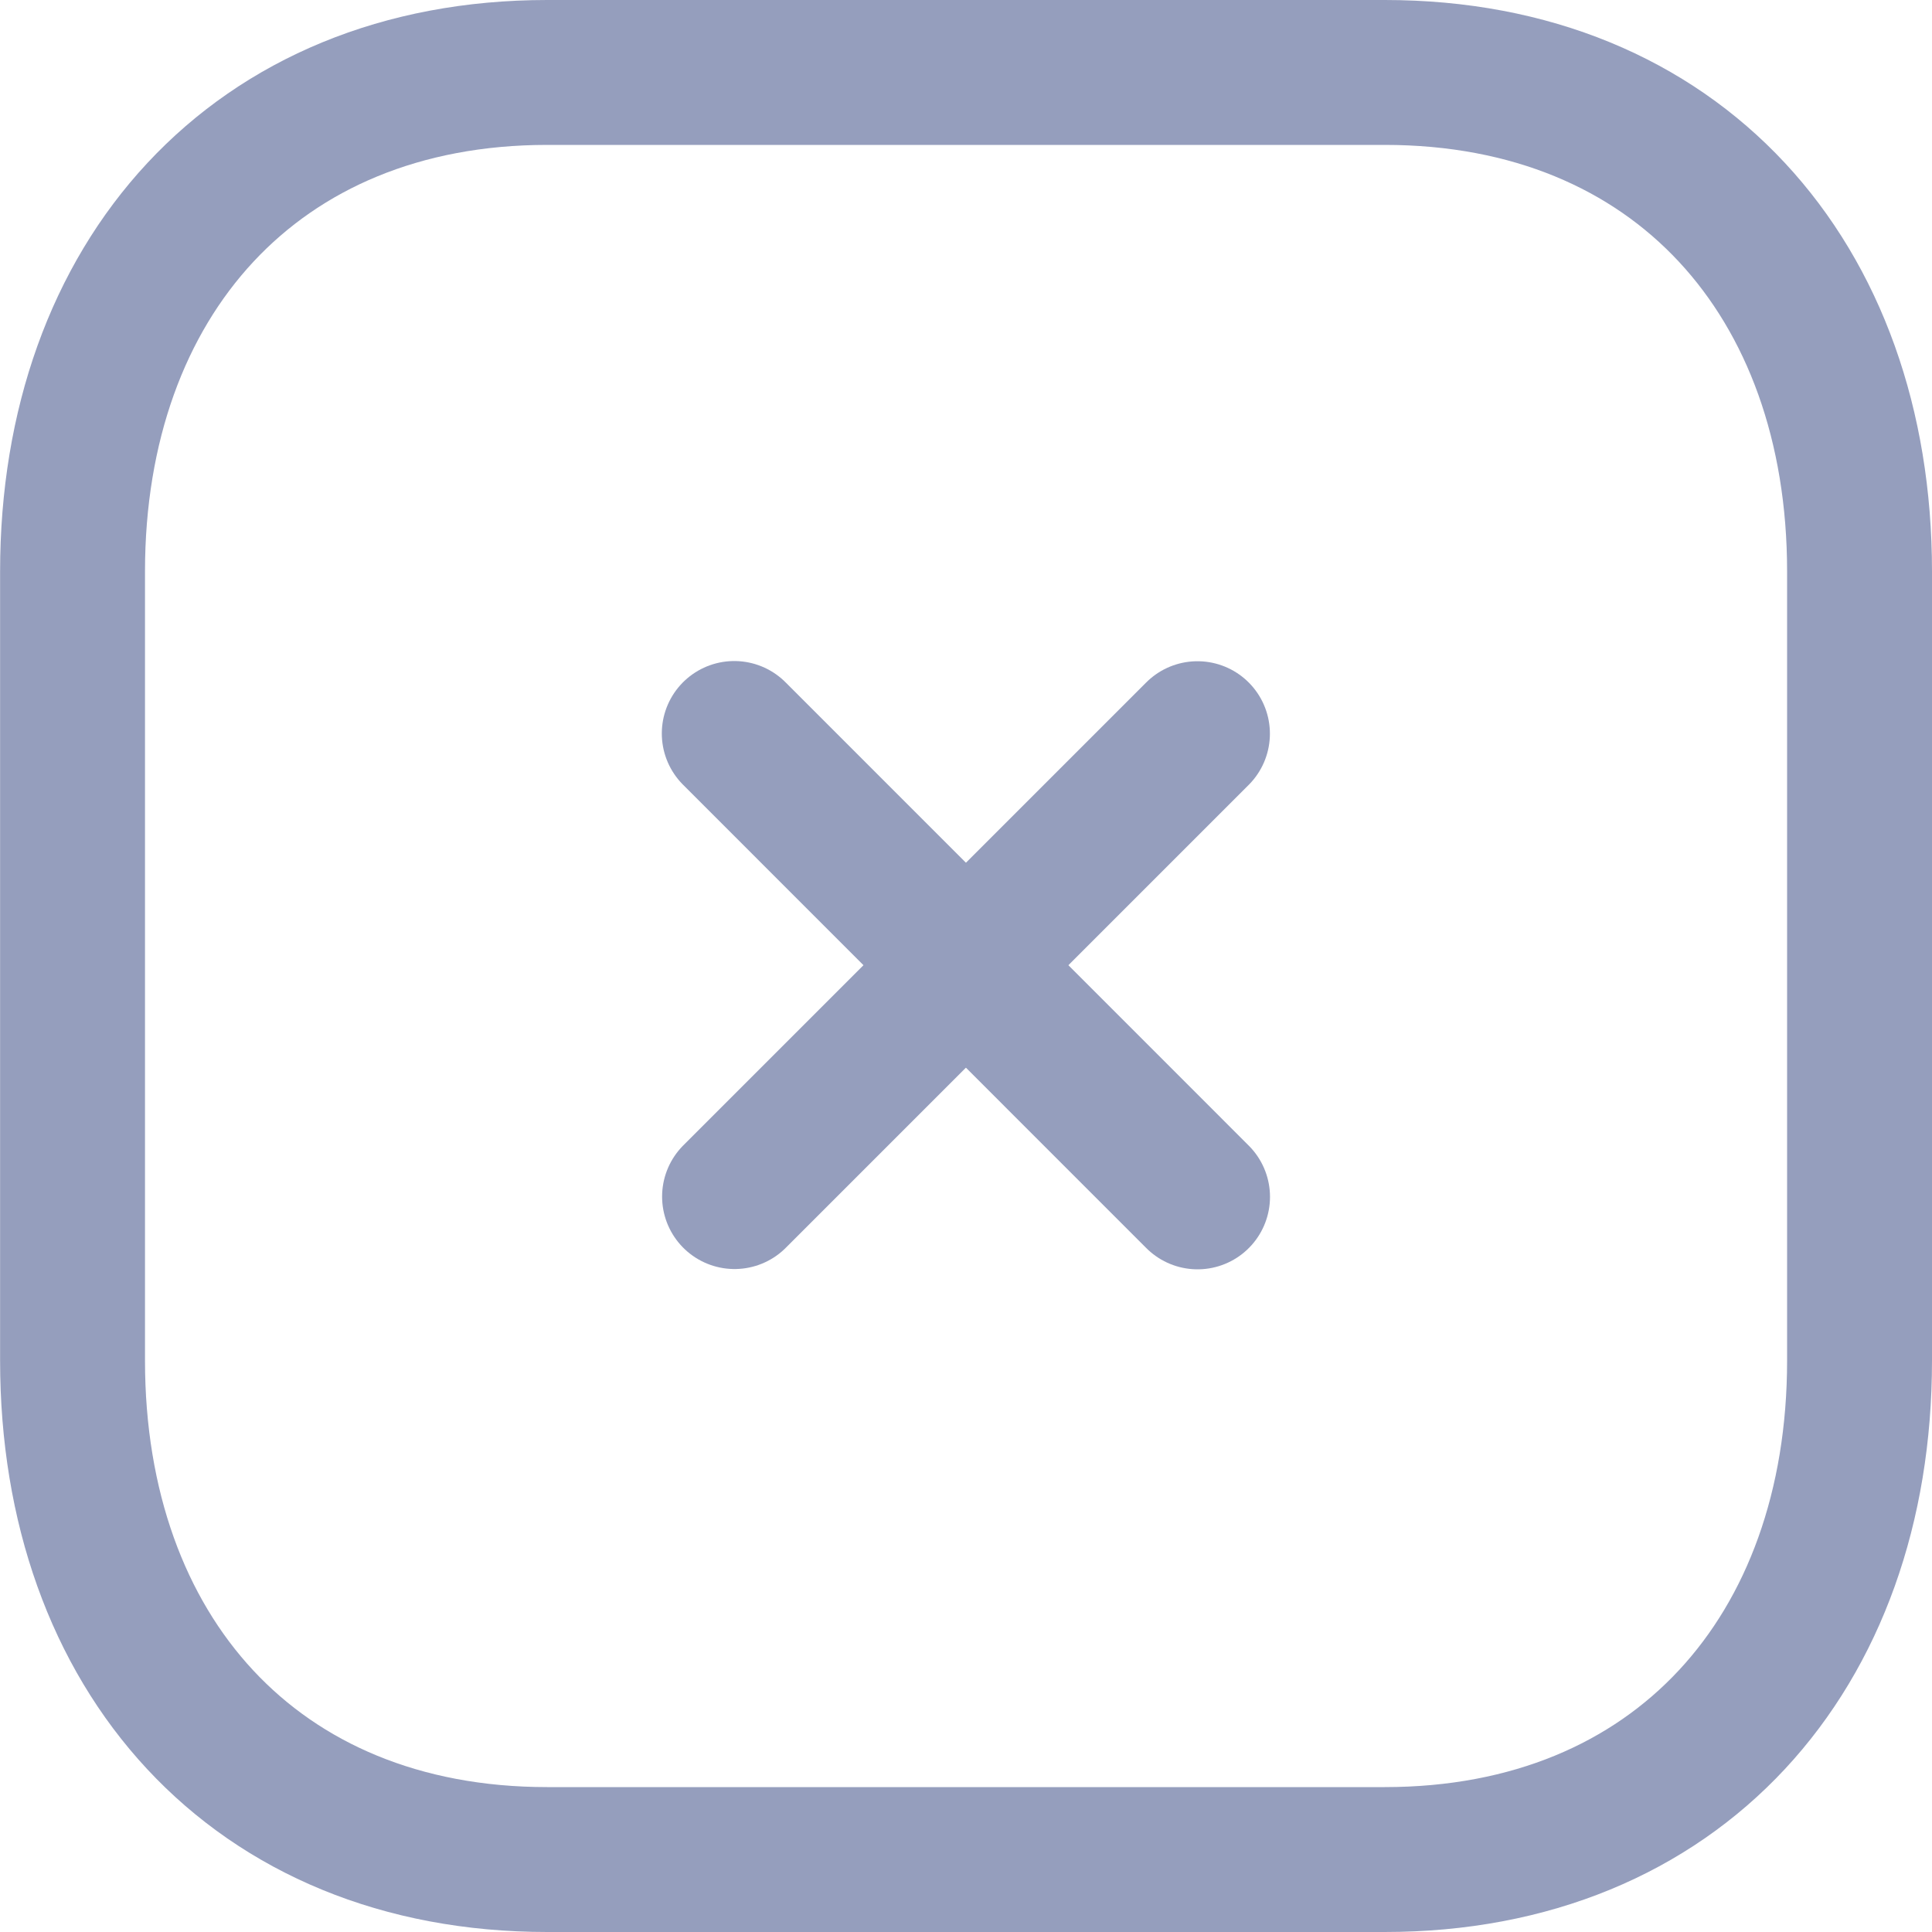
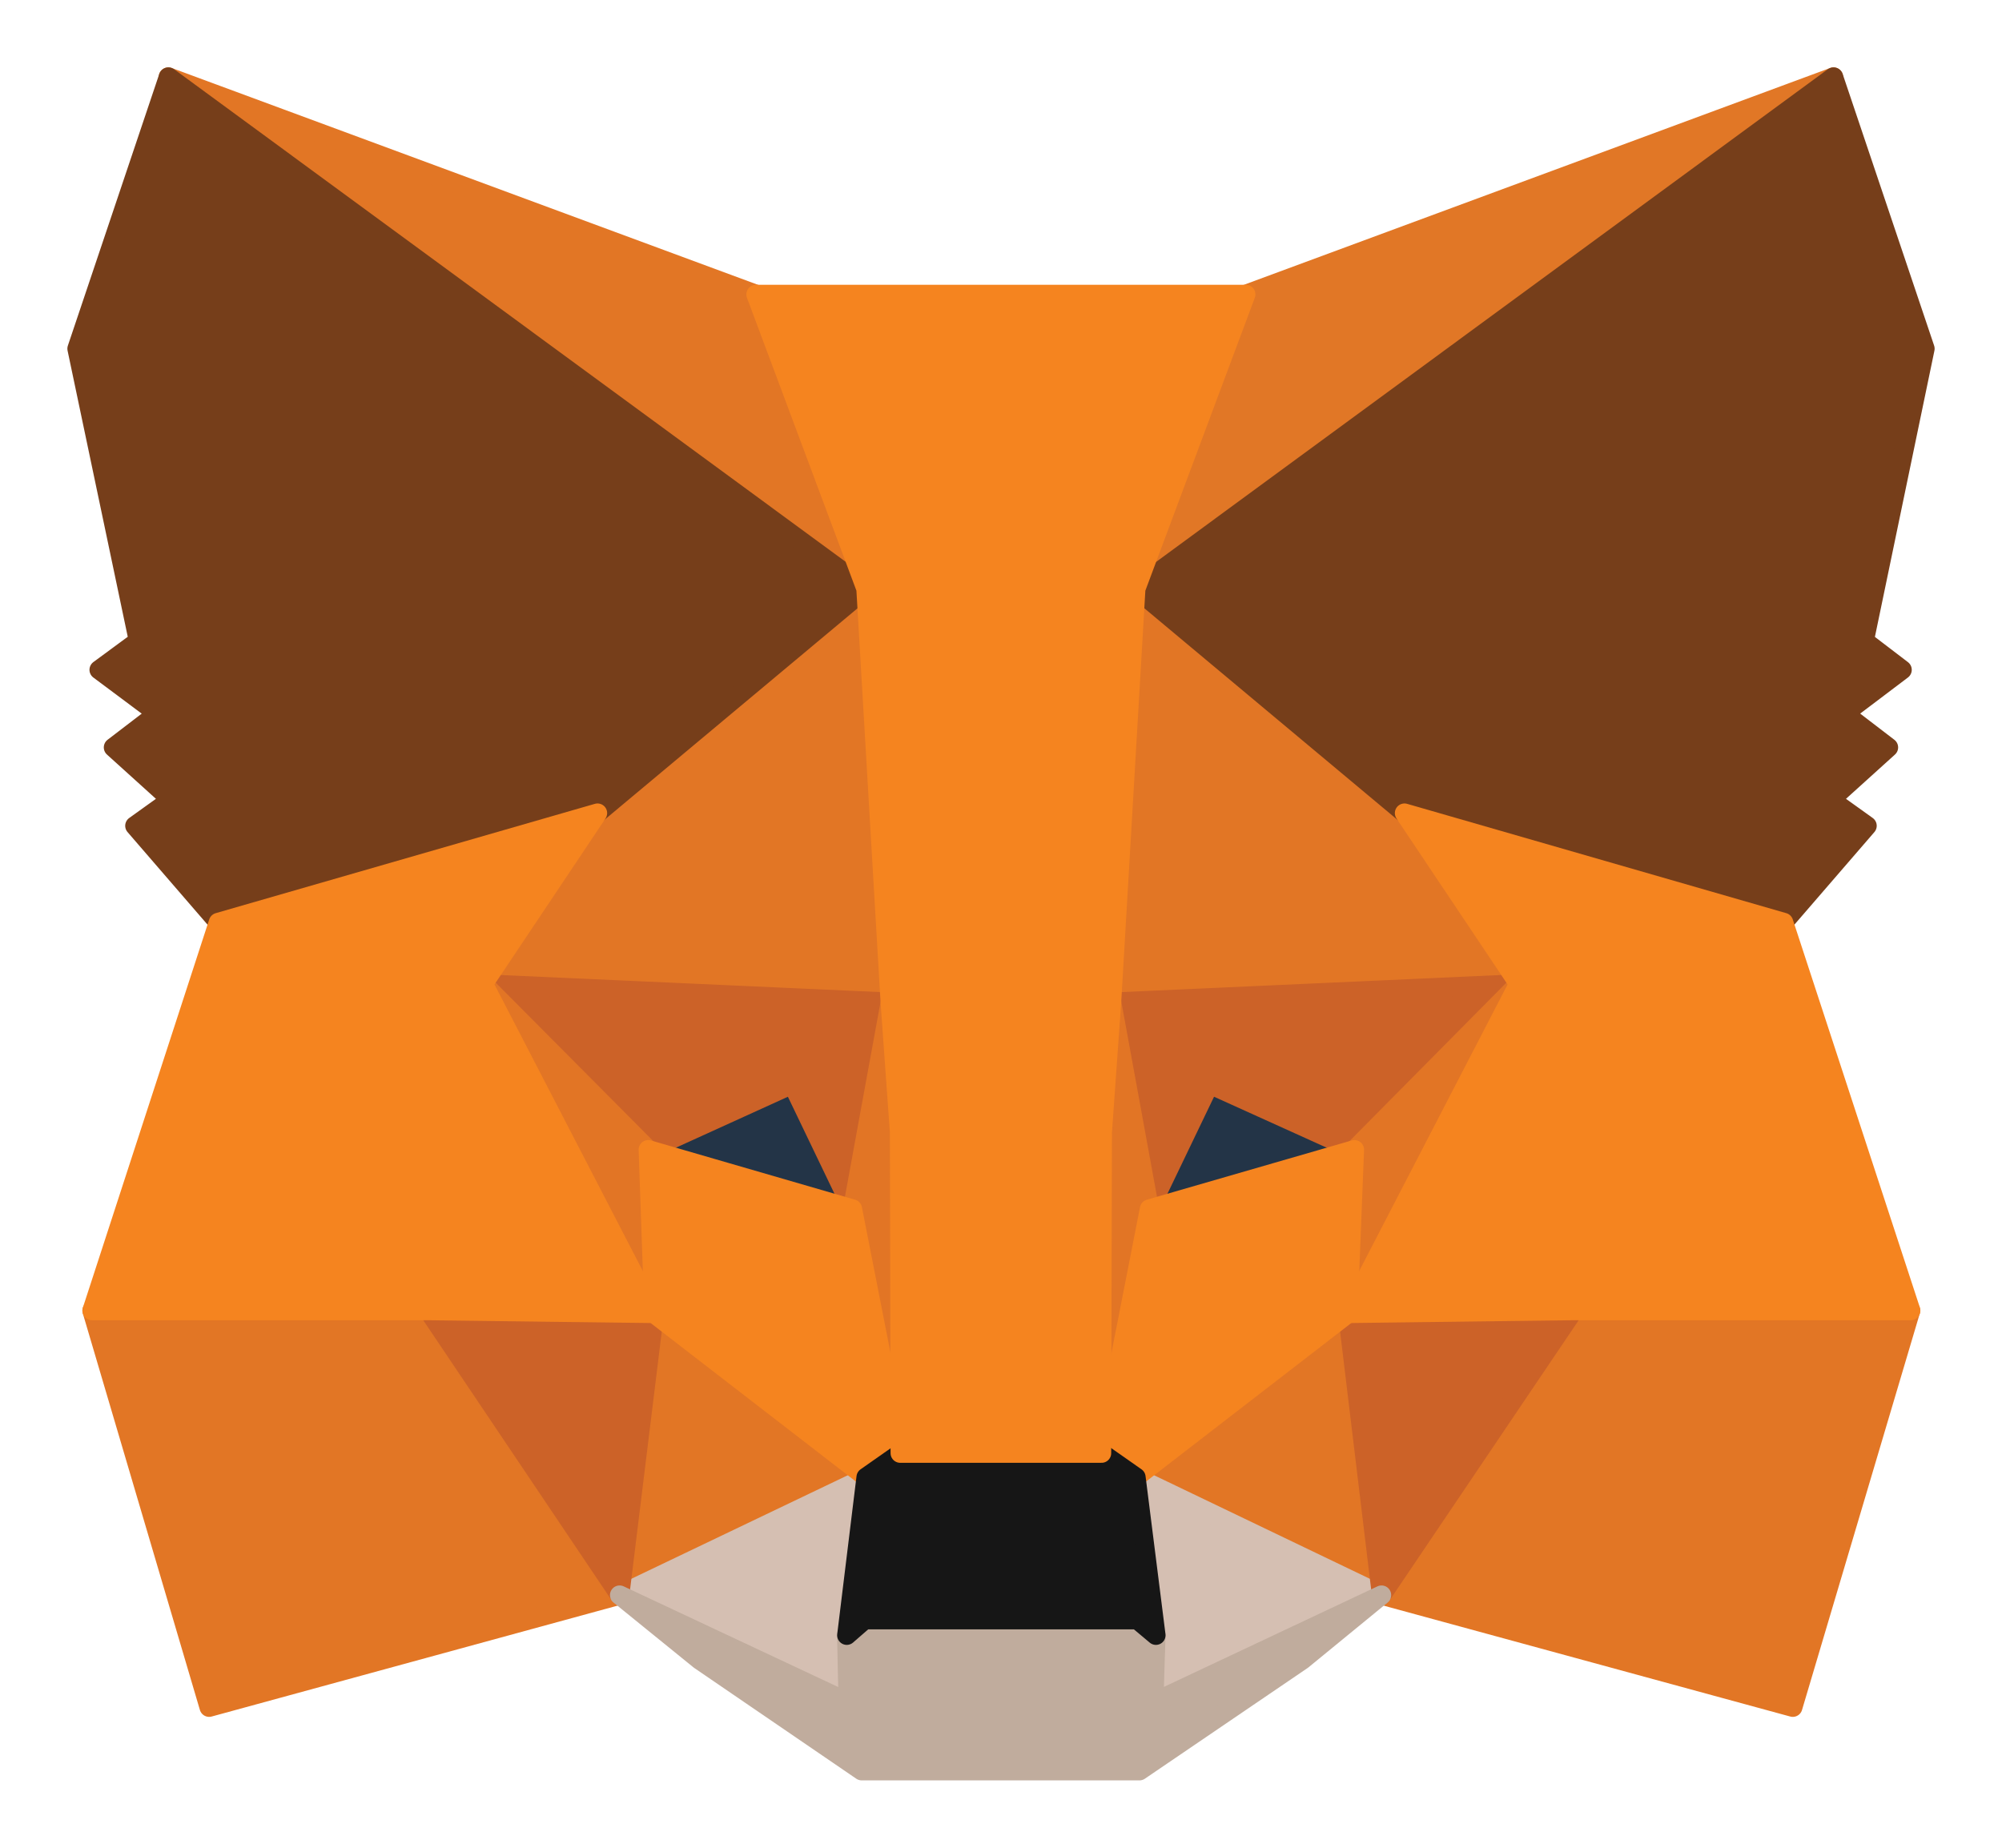
- <svg xmlns="http://www.w3.org/2000/svg" width="20" height="20" viewBox="0 0 20 20" fill="none">
-   <path d="M12.396 7.595L7.604 12.387" stroke="#959EBD" stroke-width="1.5" stroke-linecap="round" stroke-linejoin="round" />
-   <path d="M12.397 12.39L7.601 7.593" stroke="#959EBD" stroke-width="1.5" stroke-linecap="round" stroke-linejoin="round" />
-   <path fill-rule="evenodd" clip-rule="evenodd" d="M14.335 0.75H5.665C2.644 0.75 0.751 2.889 0.751 5.916V14.084C0.751 17.111 2.635 19.25 5.665 19.25H14.334C17.364 19.25 19.25 17.111 19.25 14.084V5.916C19.25 2.889 17.364 0.75 14.335 0.75Z" stroke="#959EBD" stroke-width="1.5" stroke-linecap="round" stroke-linejoin="round" />
+ <svg xmlns="http://www.w3.org/2000/svg" width="26" height="24" viewBox="0 0 26 24" fill="none">
+   <path d="M23.812 1L14.437 7.875L16.18 3.823L23.812 1Z" fill="#E17726" stroke="#E17726" stroke-width="0.25" stroke-linecap="round" stroke-linejoin="round" />
+   <path d="M2.186 1L11.478 7.939L9.818 3.823L2.186 1Z" fill="#E27625" stroke="#E27625" stroke-width="0.25" stroke-linecap="round" stroke-linejoin="round" />
+   <path d="M20.436 16.941L17.941 20.718L23.283 22.175L24.813 17.023L20.436 16.941Z" fill="#E27625" stroke="#E27625" stroke-width="0.25" stroke-linecap="round" stroke-linejoin="round" />
+   <path d="M1.195 17.023L2.716 22.175L8.048 20.718L5.563 16.941L1.195 17.023Z" fill="#E27625" stroke="#E27625" stroke-width="0.25" stroke-linecap="round" stroke-linejoin="round" />
+   <path d="M7.761 10.561L6.277 12.779L11.563 13.018L11.386 7.38L7.761 10.561Z" fill="#E27625" stroke="#E27625" stroke-width="0.25" stroke-linecap="round" stroke-linejoin="round" />
+   <path d="M18.239 10.561L14.558 7.316L14.437 13.017L19.723 12.779L18.239 10.561Z" fill="#E27625" stroke="#E27625" stroke-width="0.25" stroke-linecap="round" stroke-linejoin="round" />
+   <path d="M8.047 20.718L11.247 19.187L8.493 17.06L8.047 20.718Z" fill="#E27625" stroke="#E27625" stroke-width="0.25" stroke-linecap="round" stroke-linejoin="round" />
+   <path d="M14.752 19.187L17.942 20.718L17.507 17.06L14.752 19.187Z" fill="#E27625" stroke="#E27625" stroke-width="0.25" stroke-linecap="round" stroke-linejoin="round" />
+   <path d="M17.942 20.718L14.752 19.187L15.012 21.24L14.984 22.111L17.942 20.718Z" fill="#D5BFB2" stroke="#D5BFB2" stroke-width="0.25" stroke-linecap="round" stroke-linejoin="round" />
+   <path d="M8.047 20.718L11.015 22.111L10.996 21.24L11.247 19.187L8.047 20.718Z" fill="#D5BFB2" stroke="#D5BFB2" stroke-width="0.25" stroke-linecap="round" stroke-linejoin="round" />
+   <path d="M11.071 15.703L8.419 14.934L10.292 14.081L11.071 15.703Z" fill="#233447" stroke="#233447" stroke-width="0.25" stroke-linecap="round" stroke-linejoin="round" />
+   <path d="M14.929 15.703L15.708 14.081L17.591 14.934L14.929 15.703Z" fill="#233447" stroke="#233447" stroke-width="0.25" stroke-linecap="round" stroke-linejoin="round" />
+   <path d="M8.048 20.718L8.512 16.941L5.563 17.023L8.048 20.718Z" fill="#CC6228" stroke="#CC6228" stroke-width="0.25" stroke-linecap="round" stroke-linejoin="round" />
+   <path d="M17.487 16.941L17.942 20.718L20.436 17.023L17.487 16.941Z" fill="#CC6228" stroke="#CC6228" stroke-width="0.25" stroke-linecap="round" stroke-linejoin="round" />
+   <path d="M19.723 12.779L14.437 13.017L14.928 15.703L15.707 14.081L17.59 14.933L19.723 12.779Z" fill="#CC6228" stroke="#CC6228" stroke-width="0.25" stroke-linecap="round" stroke-linejoin="round" />
+   <path d="M8.419 14.933L10.292 14.081L11.071 15.703L11.563 13.017L6.277 12.779L8.419 14.933Z" fill="#CC6228" stroke="#CC6228" stroke-width="0.25" stroke-linecap="round" stroke-linejoin="round" />
+   <path d="M6.277 12.779L8.493 17.06L8.419 14.933L6.277 12.779Z" fill="#E27525" stroke="#E27525" stroke-width="0.25" stroke-linecap="round" stroke-linejoin="round" />
+   <path d="M17.591 14.933L17.507 17.06L19.724 12.779L17.591 14.933Z" fill="#E27525" stroke="#E27525" stroke-width="0.25" stroke-linecap="round" stroke-linejoin="round" />
+   <path d="M11.562 13.018L11.071 15.704L11.692 18.875L11.831 14.695L11.562 13.018Z" fill="#E27525" stroke="#E27525" stroke-width="0.25" stroke-linecap="round" stroke-linejoin="round" />
+   <path d="M14.437 13.018L14.177 14.686L14.307 18.875L14.928 15.704L14.437 13.018Z" fill="#E27525" stroke="#E27525" stroke-width="0.25" stroke-linecap="round" stroke-linejoin="round" />
+   <path d="M14.928 15.703L14.307 18.875L14.752 19.187L17.506 17.06L17.59 14.933L14.928 15.703Z" fill="#F5841F" stroke="#F5841F" stroke-width="0.25" stroke-linecap="round" stroke-linejoin="round" />
+   <path d="M8.419 14.933L8.493 17.06L11.247 19.187L11.693 18.875L11.071 15.703L8.419 14.933Z" fill="#F5841F" stroke="#F5841F" stroke-width="0.25" stroke-linecap="round" stroke-linejoin="round" />
+   <path d="M14.984 22.111L15.012 21.24L14.771 21.038H11.228L10.996 21.24L11.015 22.111L8.047 20.718L9.086 21.561L11.191 23H14.798L16.913 21.561L17.942 20.718L14.984 22.111Z" fill="#C0AC9D" stroke="#C0AC9D" stroke-width="0.25" stroke-linecap="round" stroke-linejoin="round" />
+   <path d="M14.753 19.187L14.308 18.875H11.693L11.248 19.187L10.997 21.24L11.229 21.038H14.771L15.012 21.24L14.753 19.187Z" fill="#161616" stroke="#161616" stroke-width="0.25" stroke-linecap="round" stroke-linejoin="round" />
+   <path d="M24.211 8.324L25 4.529L23.812 1L14.752 7.646L18.239 10.561L23.163 11.982L24.248 10.726L23.775 10.387L24.526 9.708L23.952 9.268L24.703 8.7L24.211 8.324Z" fill="#763E1A" stroke="#763E1A" stroke-width="0.25" stroke-linecap="round" stroke-linejoin="round" />
+   <path d="M1 4.529L1.798 8.324L1.287 8.7L2.048 9.268L1.473 9.708L2.224 10.387L1.751 10.726L2.836 11.982L7.76 10.561L11.247 7.646L2.187 1L1 4.529Z" fill="#763E1A" stroke="#763E1A" stroke-width="0.25" stroke-linecap="round" stroke-linejoin="round" />
+   <path d="M23.164 11.981L18.24 10.561L19.724 12.779L17.507 17.06L20.438 17.023H24.815L23.164 11.981Z" fill="#F5841F" stroke="#F5841F" stroke-width="0.25" stroke-linecap="round" stroke-linejoin="round" />
+   <path d="M7.76 10.561L2.836 11.981L1.195 17.023H5.563L8.493 17.06L6.277 12.779L7.76 10.561Z" fill="#F5841F" stroke="#F5841F" stroke-width="0.25" stroke-linecap="round" stroke-linejoin="round" />
+   <path d="M14.436 13.018L14.751 7.646L16.179 3.824H9.818L11.246 7.646L11.561 13.018L11.682 14.704L11.691 18.875H14.306L14.316 14.704L14.436 13.018Z" fill="#F5841F" stroke="#F5841F" stroke-width="0.25" stroke-linecap="round" stroke-linejoin="round" />
</svg>
